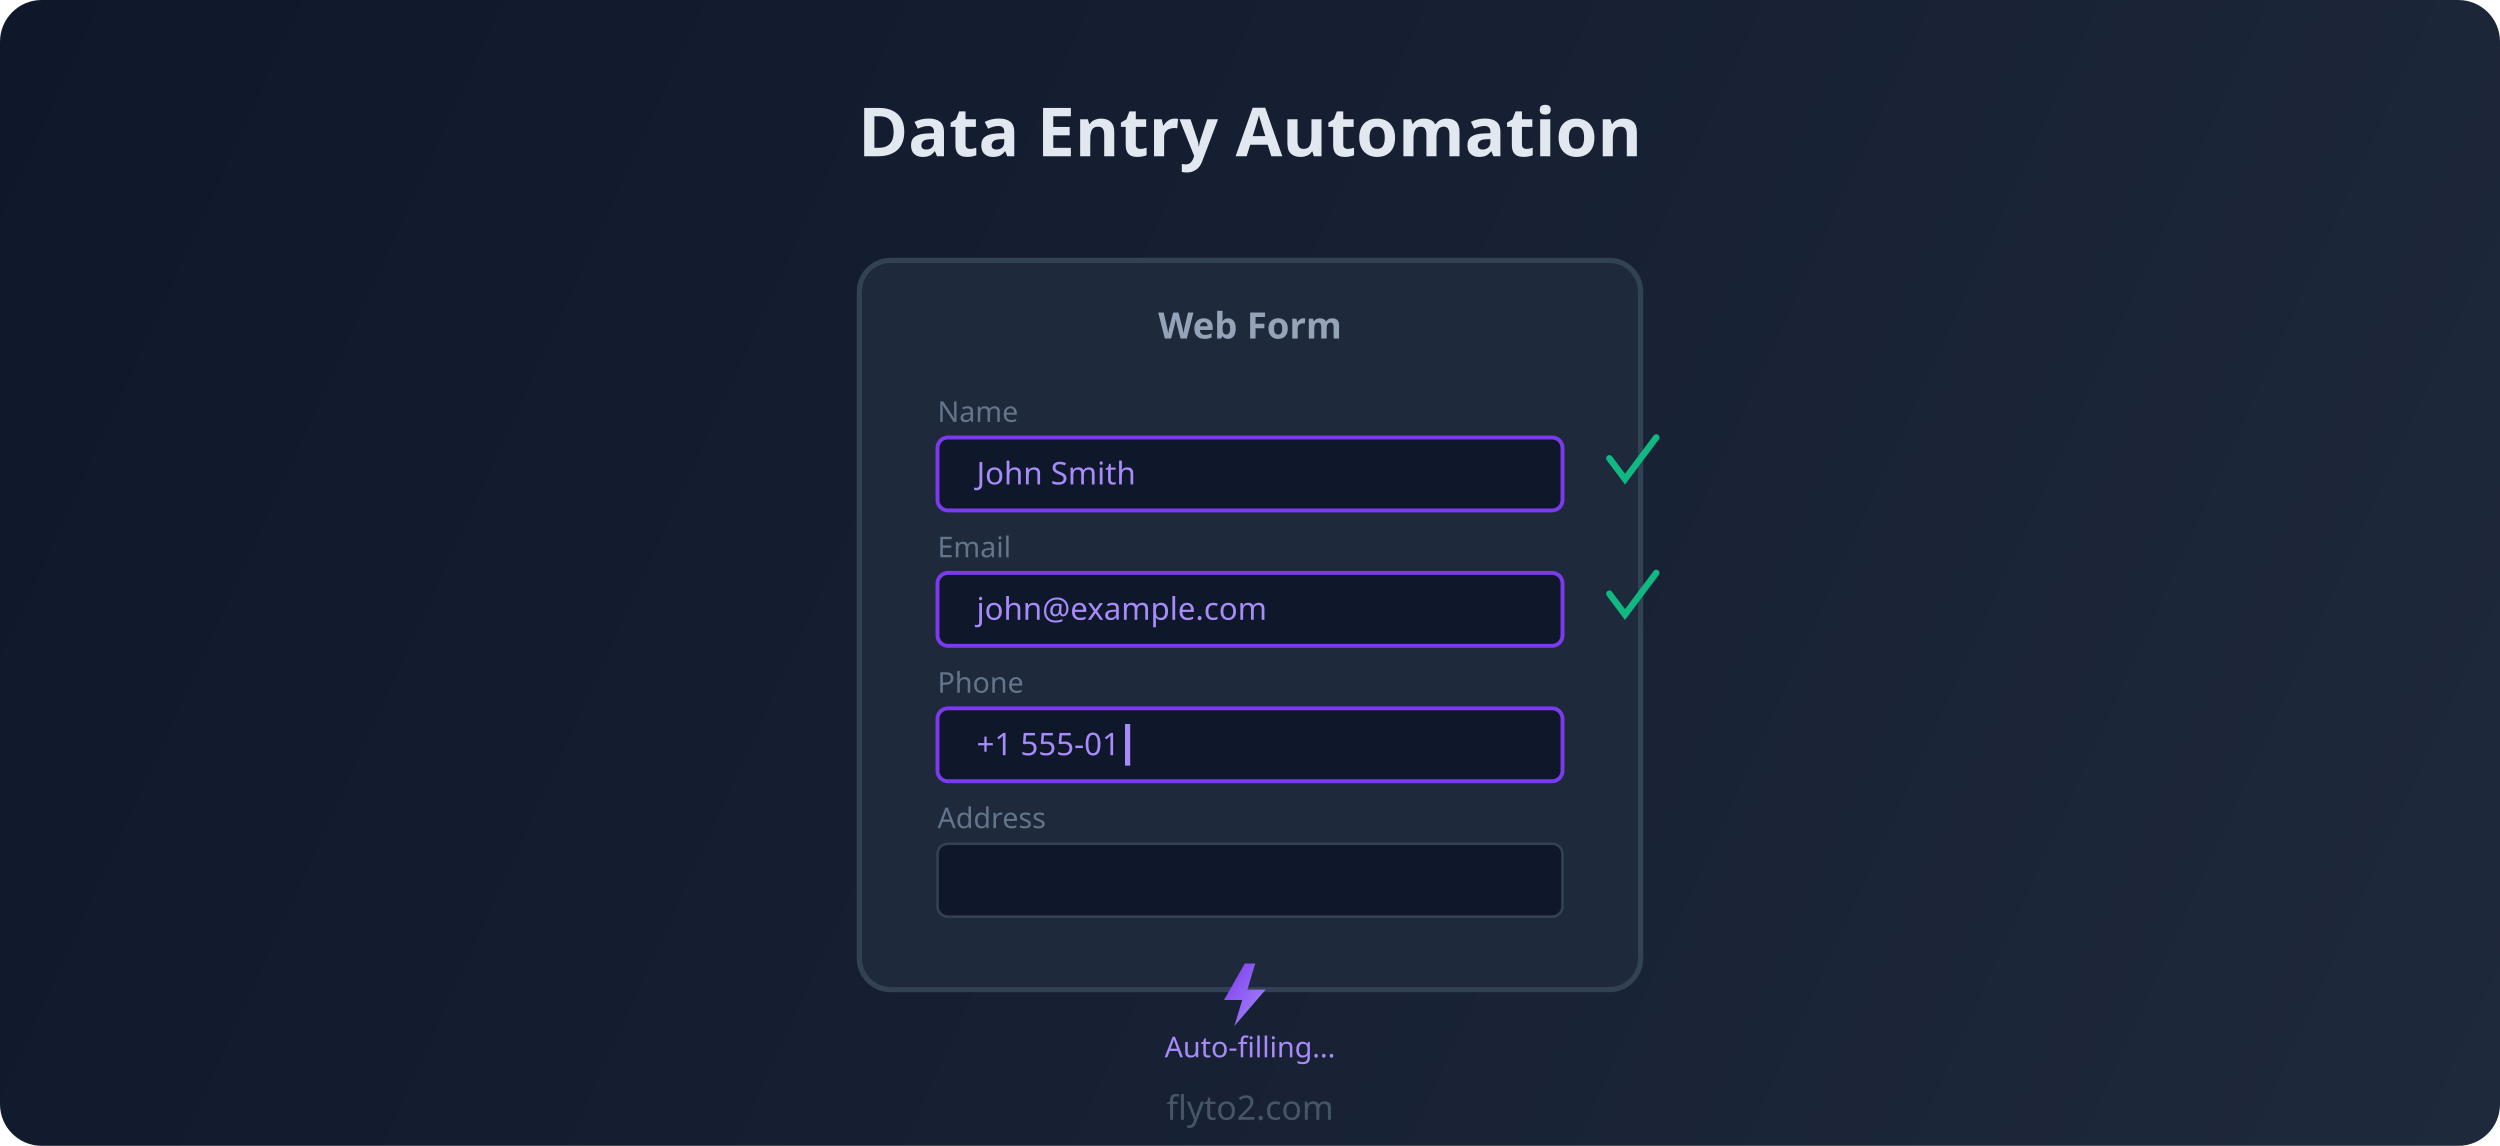
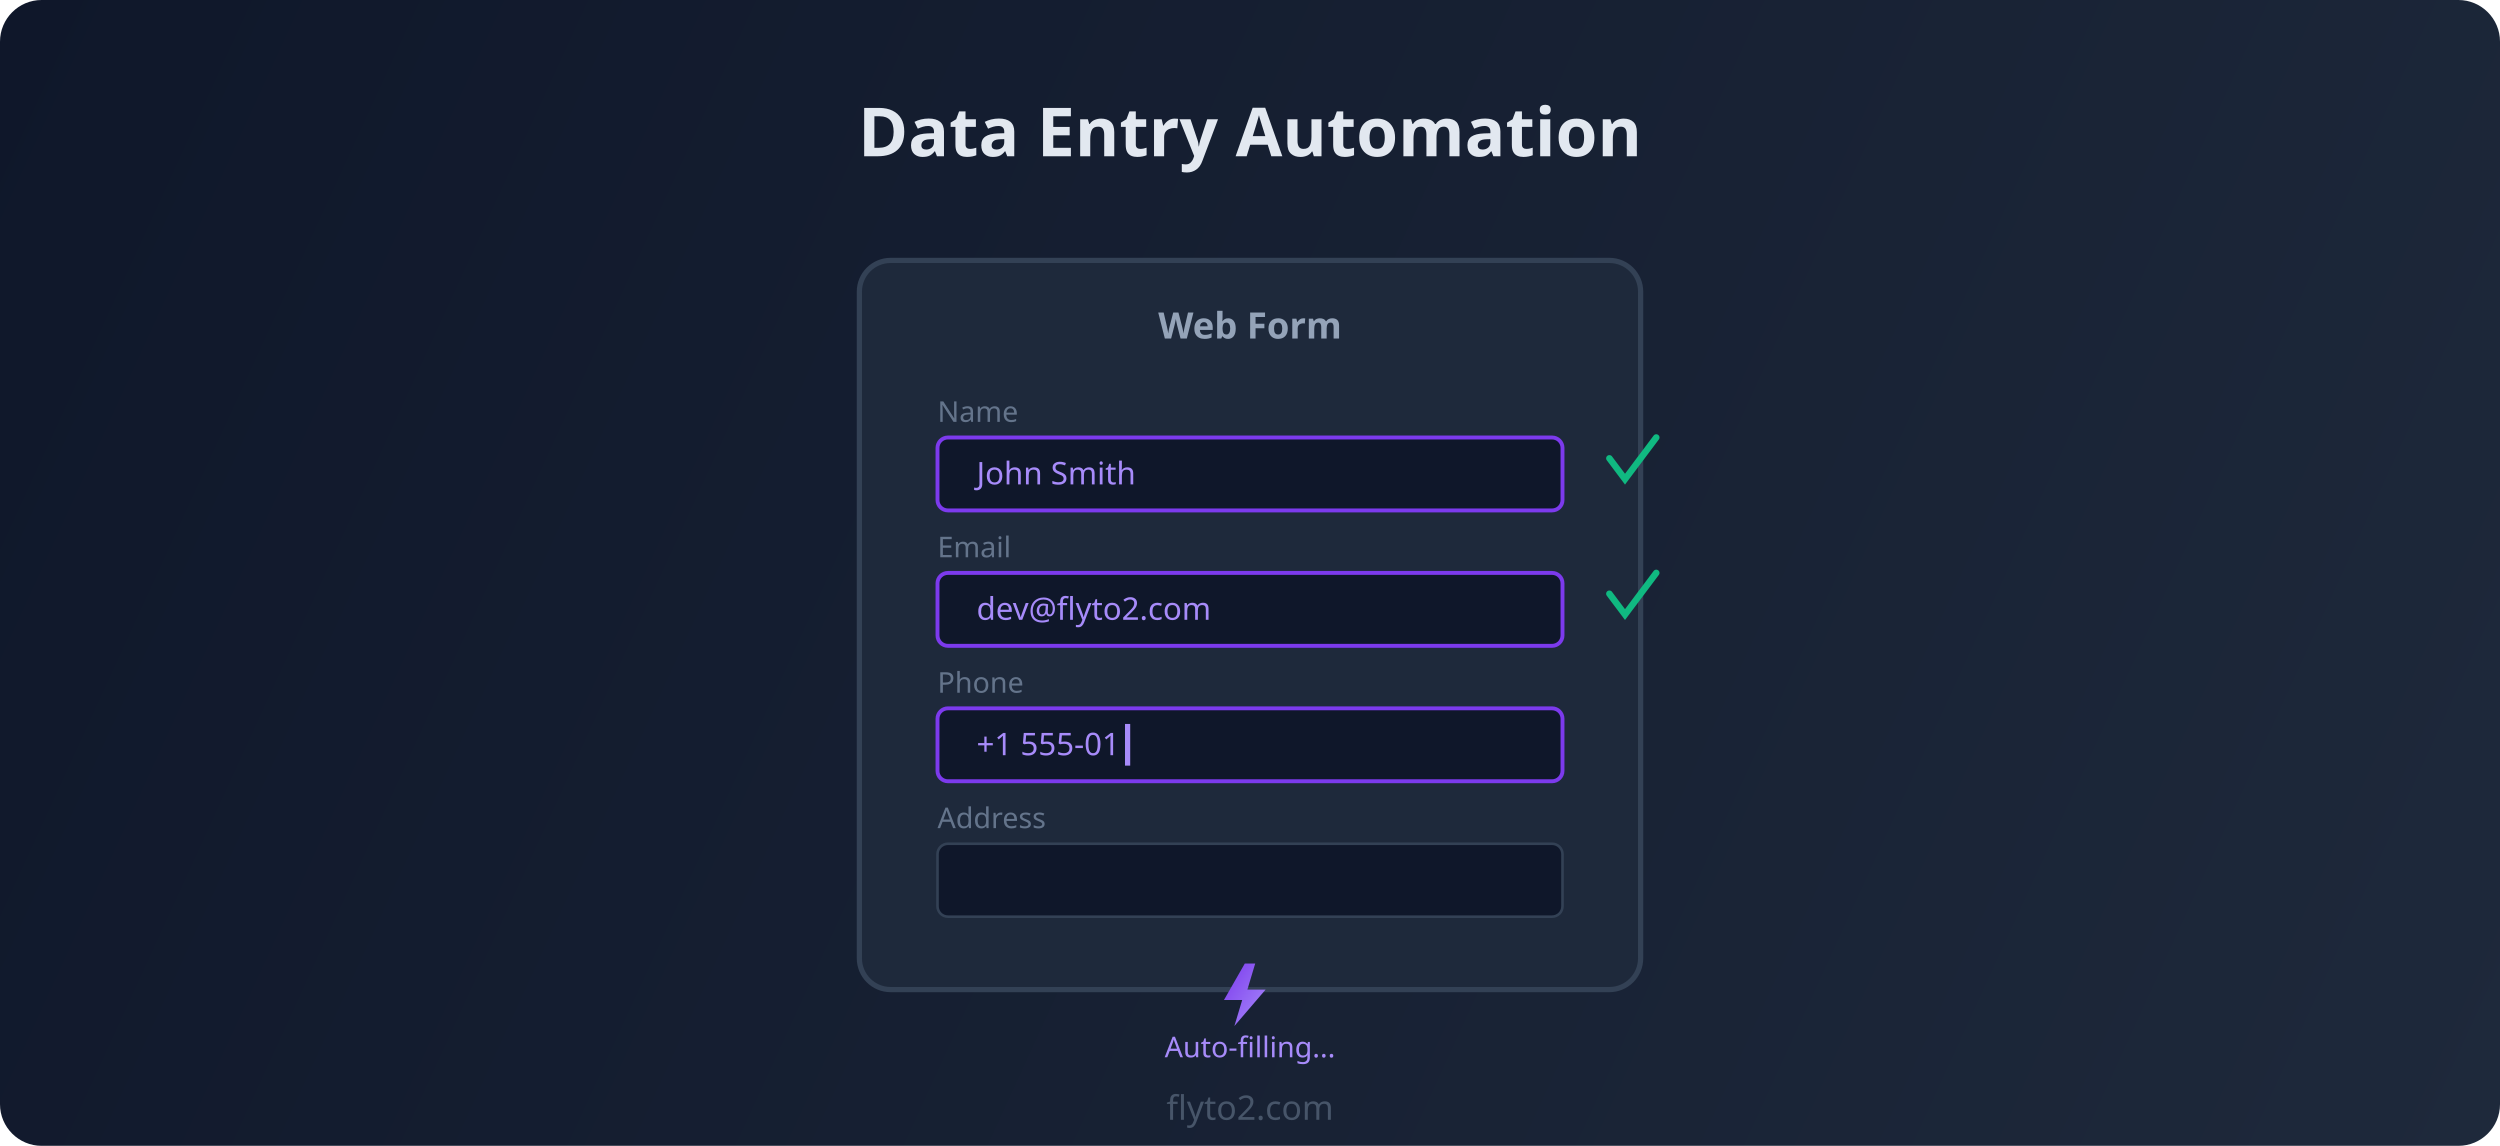
<svg xmlns="http://www.w3.org/2000/svg" viewBox="0 0 960 440" fill="none">
  <defs>
    <linearGradient id="bg" x1="0" y1="0" x2="960" y2="440" gradientUnits="userSpaceOnUse">
      <stop offset="0%" stop-color="#0f172a" />
      <stop offset="100%" stop-color="#1e293b" />
    </linearGradient>
    <linearGradient id="purple" x1="0" y1="0" x2="1" y2="1">
      <stop offset="0%" stop-color="#7c3aed" />
      <stop offset="100%" stop-color="#a78bfa" />
    </linearGradient>
    <linearGradient id="green" x1="0" y1="0" x2="1" y2="1">
      <stop offset="0%" stop-color="#10b981" />
      <stop offset="100%" stop-color="#34d399" />
    </linearGradient>
  </defs>
  <rect width="960" height="440" rx="16" fill="url(#bg)" />
  <text x="480" y="60" text-anchor="middle" fill="#e2e8f0" font-family="system-ui,sans-serif" font-size="26" font-weight="700">Data Entry Automation</text>
  <rect x="330" y="100" width="300" height="280" rx="12" fill="#1e293b" stroke="#334155" stroke-width="2" />
  <text x="480" y="130" text-anchor="middle" fill="#94a3b8" font-family="system-ui,sans-serif" font-size="14" font-weight="600">Web Form</text>
  <text x="360" y="162" fill="#64748b" font-family="system-ui,sans-serif" font-size="11">Name</text>
  <rect x="360" y="168" width="240" height="28" rx="4" fill="#0f172a" stroke="#7c3aed" stroke-width="1.5" />
  <text x="375" y="186" fill="#a78bfa" font-family="system-ui,sans-serif" font-size="12">John Smith</text>
  <path d="M 618 176 L 624 184 L 636 168" fill="none" stroke="#10b981" stroke-width="2.5" stroke-linecap="round" />
  <text x="360" y="214" fill="#64748b" font-family="system-ui,sans-serif" font-size="11">Email</text>
  <rect x="360" y="220" width="240" height="28" rx="4" fill="#0f172a" stroke="#7c3aed" stroke-width="1.5" />
-   <text x="375" y="238" fill="#a78bfa" font-family="system-ui,sans-serif" font-size="12">john@example.com</text>
+   <text x="375" y="238" fill="#a78bfa" font-family="system-ui,sans-serif" font-size="12">dev@flyto2.com</text>
  <path d="M 618 228 L 624 236 L 636 220" fill="none" stroke="#10b981" stroke-width="2.5" stroke-linecap="round" />
  <text x="360" y="266" fill="#64748b" font-family="system-ui,sans-serif" font-size="11">Phone</text>
  <rect x="360" y="272" width="240" height="28" rx="4" fill="#0f172a" stroke="#7c3aed" stroke-width="1.5" />
  <text x="375" y="290" fill="#a78bfa" font-family="system-ui,sans-serif" font-size="12">+1 555-01</text>
  <rect x="432" y="278" width="2" height="16" fill="#a78bfa" />
  <text x="360" y="318" fill="#64748b" font-family="system-ui,sans-serif" font-size="11">Address</text>
  <rect x="360" y="324" width="240" height="28" rx="4" fill="#0f172a" stroke="#334155" stroke-width="1" />
  <g transform="translate(470, 370)">
    <polygon points="8,0 0,14 7,14 4,24 16,10 9,10 12,0" fill="url(#purple)" />
  </g>
  <text x="480" y="406" text-anchor="middle" fill="#a78bfa" font-family="system-ui,sans-serif" font-size="11">Auto-filling...</text>
  <text x="480" y="430" text-anchor="middle" fill="#475569" font-family="system-ui,sans-serif" font-size="13">flyto2.com</text>
</svg>
